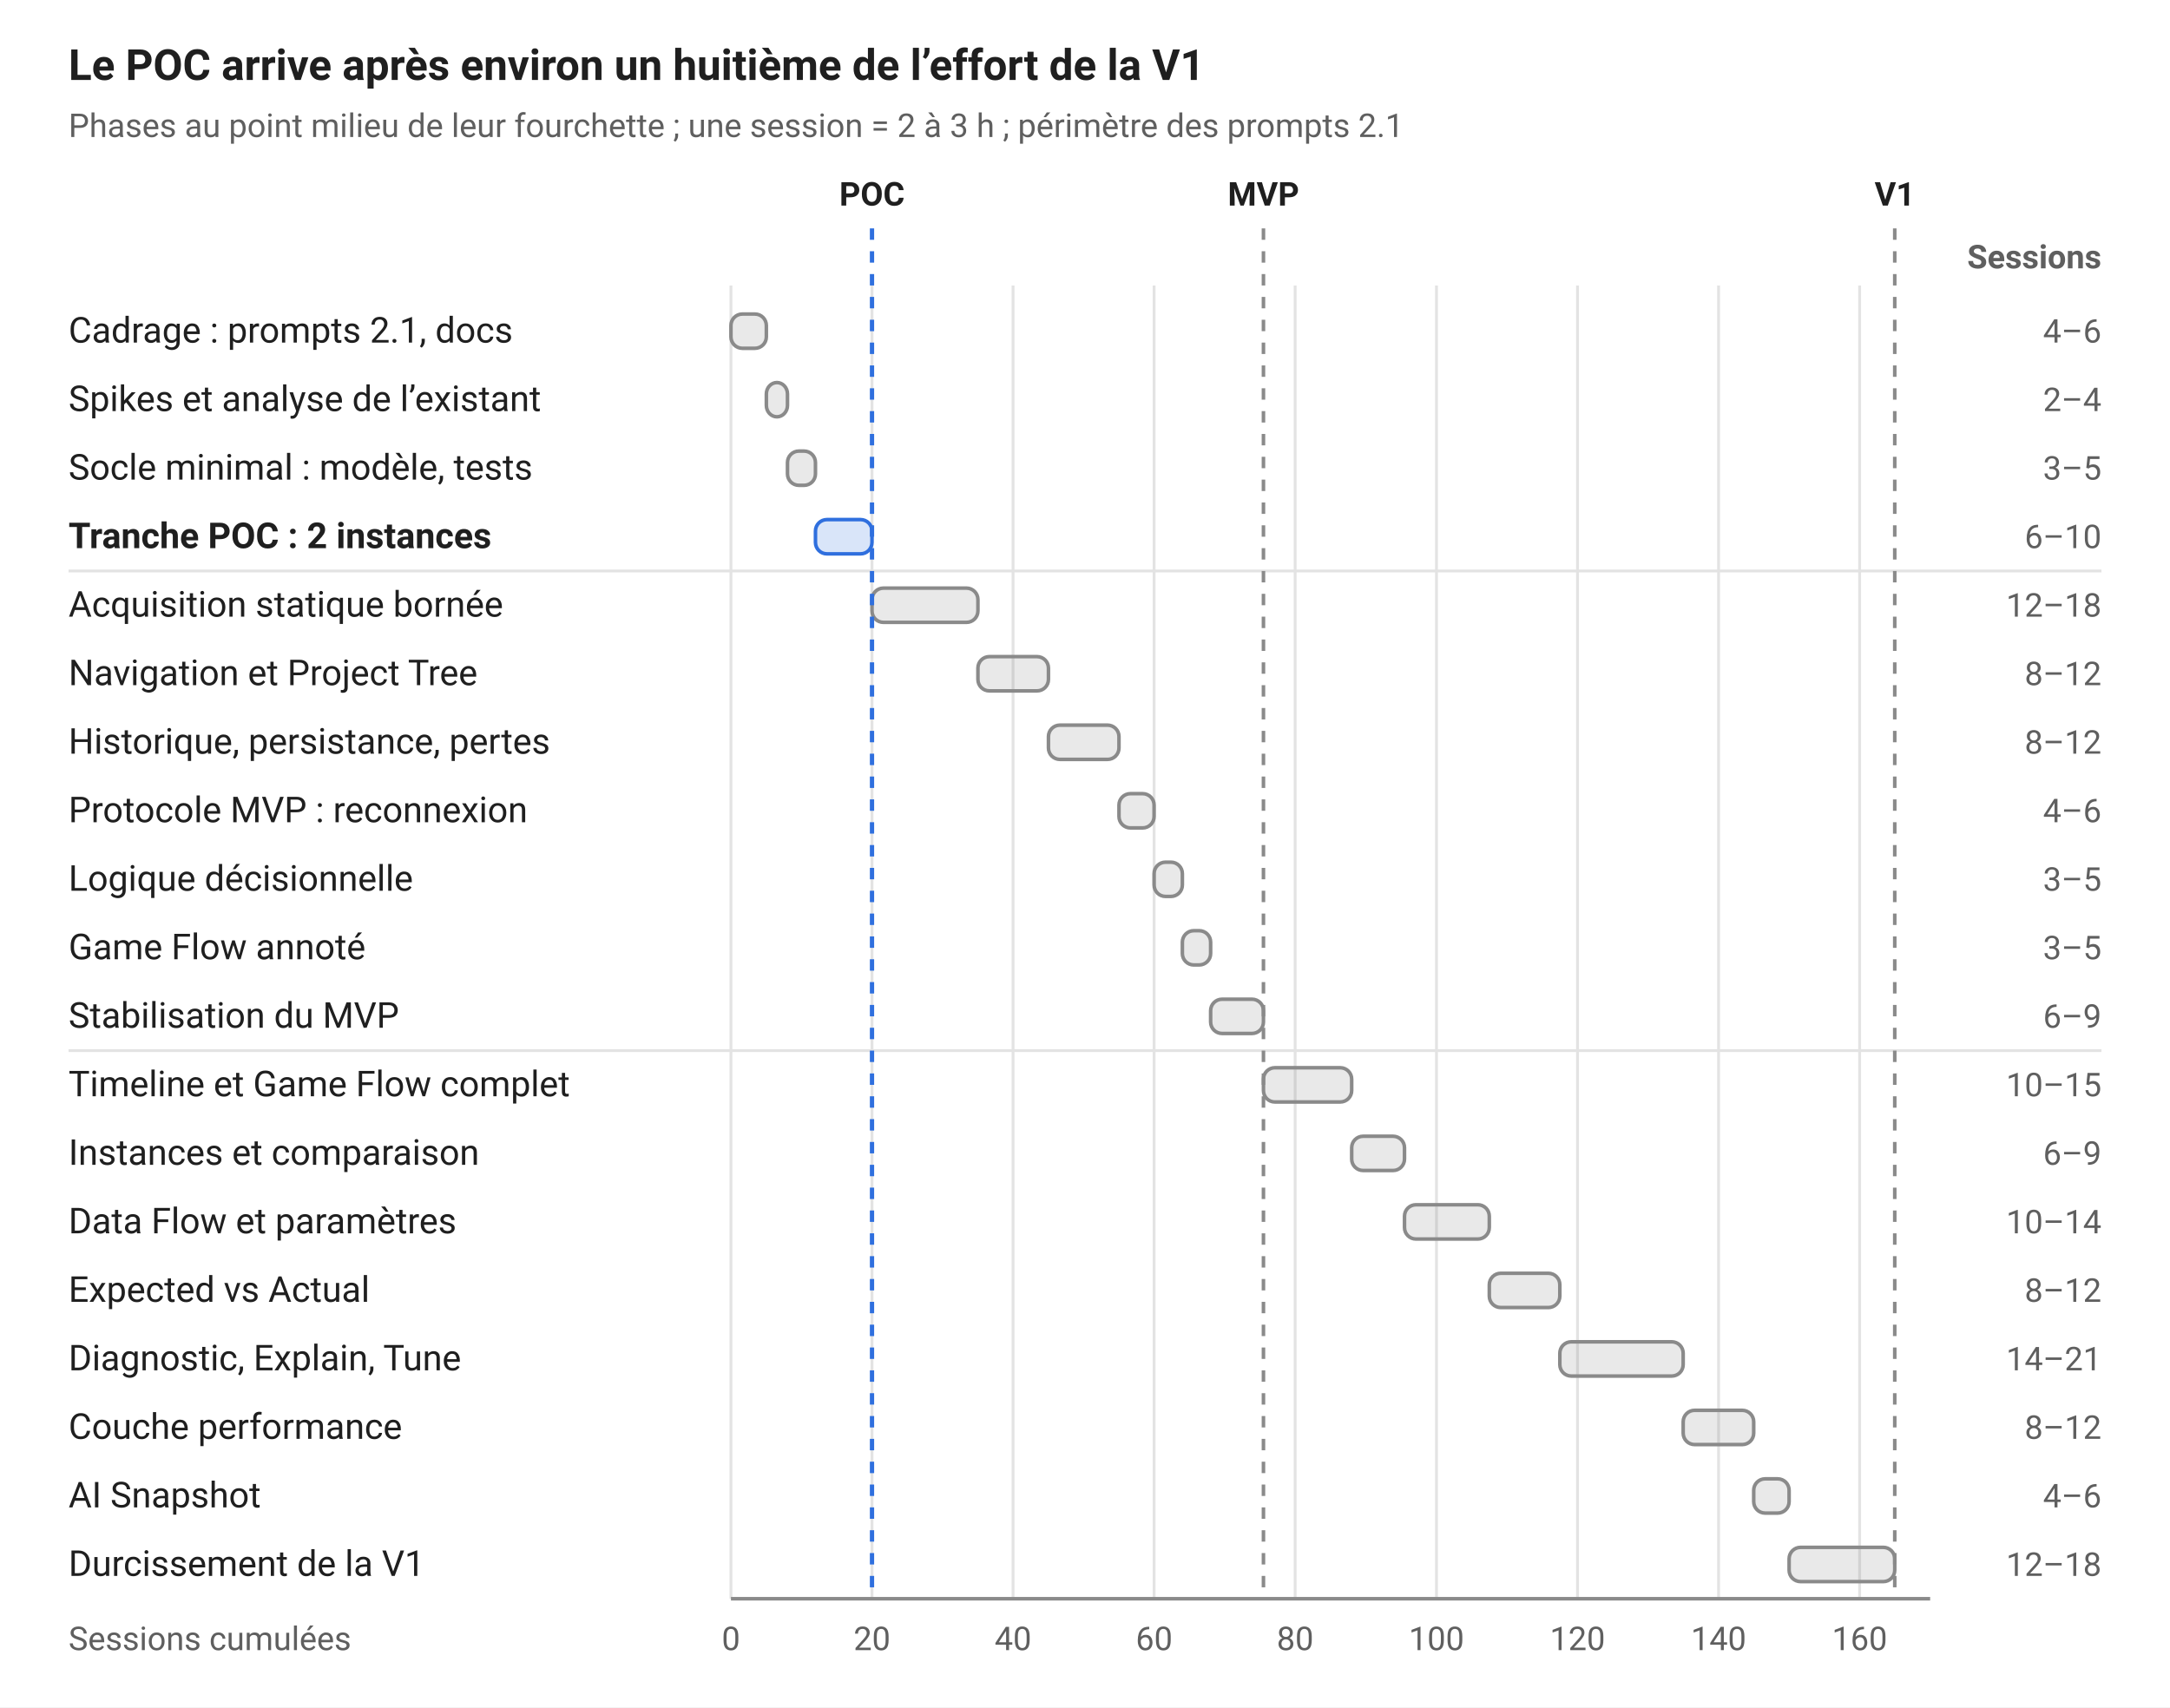
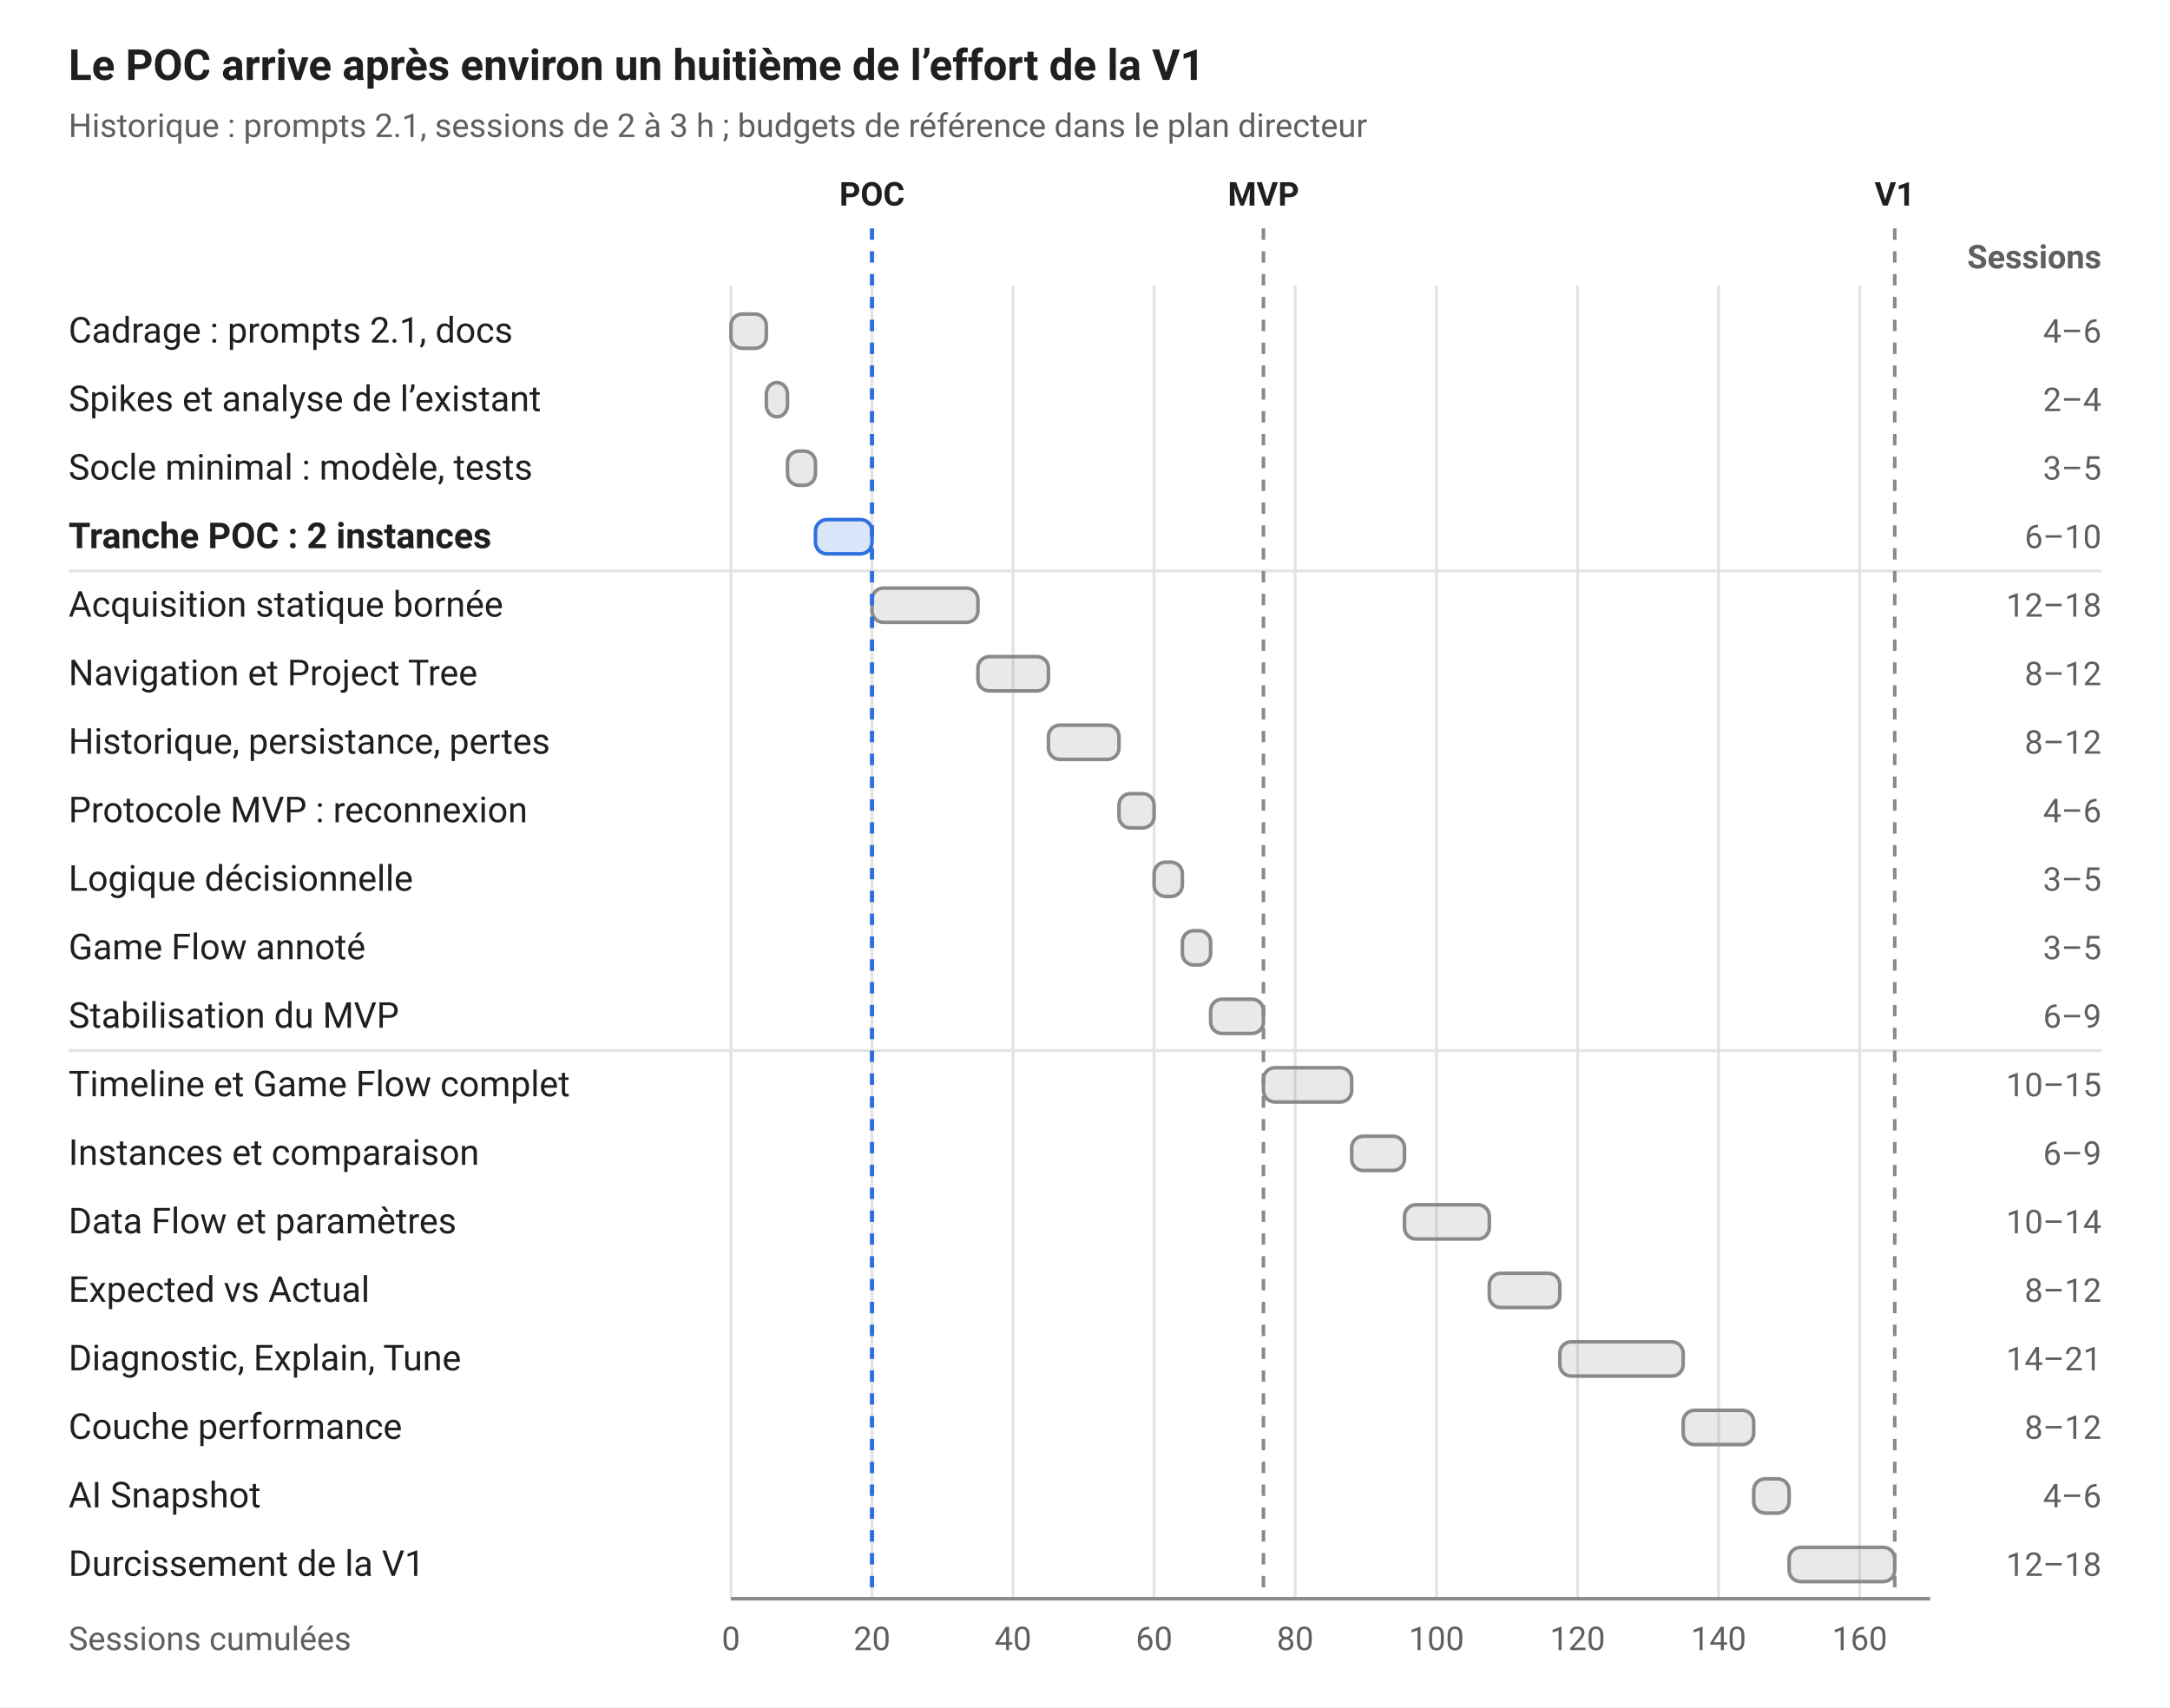
<svg xmlns="http://www.w3.org/2000/svg" viewBox="0 0 760 598" width="760" height="598" font-family="system-ui, -apple-system, 'Segoe UI', Roboto, 'Helvetica Neue', Arial, sans-serif" role="img" aria-label="Le POC arrive après environ un huitième de l’effort de la V1">
  <rect width="760" height="598" fill="#ffffff" />
  <text x="24" y="28" font-size="15" fill="#1f1f1f" font-weight="600">Le POC arrive après environ un huitième de l’effort de la V1</text>
-   <text x="24" y="48" font-size="11.5" fill="#5f5f5f">Phases au point milieu de leur fourchette ; une session = 2 à 3 h ; périmètre des prompts 2.1</text>
+   <text x="24" y="48" font-size="11.5" fill="#5f5f5f">Historique : prompts 2.1, sessions de 2 à 3 h ; budgets de référence dans le plan directeur</text>
  <line x1="256.0" x2="256.0" y1="100" y2="560" stroke="#e3e3e3" />
  <text x="256.0" y="578" font-size="11.5" fill="#5f5f5f" text-anchor="middle">0</text>
  <line x1="305.4" x2="305.4" y1="100" y2="560" stroke="#e3e3e3" />
  <text x="305.4" y="578" font-size="11.5" fill="#5f5f5f" text-anchor="middle">20</text>
  <line x1="354.8" x2="354.8" y1="100" y2="560" stroke="#e3e3e3" />
  <text x="354.8" y="578" font-size="11.5" fill="#5f5f5f" text-anchor="middle">40</text>
  <line x1="404.2" x2="404.2" y1="100" y2="560" stroke="#e3e3e3" />
  <text x="404.2" y="578" font-size="11.5" fill="#5f5f5f" text-anchor="middle">60</text>
  <line x1="453.6" x2="453.6" y1="100" y2="560" stroke="#e3e3e3" />
  <text x="453.6" y="578" font-size="11.5" fill="#5f5f5f" text-anchor="middle">80</text>
  <line x1="503.1" x2="503.1" y1="100" y2="560" stroke="#e3e3e3" />
  <text x="503.1" y="578" font-size="11.5" fill="#5f5f5f" text-anchor="middle">100</text>
  <line x1="552.5" x2="552.5" y1="100" y2="560" stroke="#e3e3e3" />
  <text x="552.5" y="578" font-size="11.5" fill="#5f5f5f" text-anchor="middle">120</text>
  <line x1="601.9" x2="601.9" y1="100" y2="560" stroke="#e3e3e3" />
  <text x="601.9" y="578" font-size="11.5" fill="#5f5f5f" text-anchor="middle">140</text>
  <line x1="651.3" x2="651.3" y1="100" y2="560" stroke="#e3e3e3" />
  <text x="651.3" y="578" font-size="11.5" fill="#5f5f5f" text-anchor="middle">160</text>
  <line x1="256" x2="676" y1="560" y2="560" stroke="#8a8a8a" stroke-width="1.25" />
  <line x1="24" x2="736" y1="200" y2="200" stroke="#e3e3e3" />
  <line x1="24" x2="736" y1="368" y2="368" stroke="#e3e3e3" />
  <rect x="256.0" y="110" width="12.4" height="12" rx="4" fill="#8a8a8a" fill-opacity="0.18" stroke="#8a8a8a" stroke-width="1.25" />
  <text x="24" y="120" font-size="12.5" fill="#1f1f1f">Cadrage : prompts 2.1, docs</text>
  <text x="736" y="120" font-size="11.5" fill="#5f5f5f" text-anchor="end">4–6</text>
  <rect x="268.4" y="134" width="7.4" height="12" rx="4" fill="#8a8a8a" fill-opacity="0.18" stroke="#8a8a8a" stroke-width="1.25" />
  <text x="24" y="144" font-size="12.5" fill="#1f1f1f">Spikes et analyse de l’existant</text>
  <text x="736" y="144" font-size="11.5" fill="#5f5f5f" text-anchor="end">2–4</text>
  <rect x="275.8" y="158" width="9.8" height="12" rx="4" fill="#8a8a8a" fill-opacity="0.18" stroke="#8a8a8a" stroke-width="1.25" />
  <text x="24" y="168" font-size="12.5" fill="#1f1f1f">Socle minimal : modèle, tests</text>
  <text x="736" y="168" font-size="11.5" fill="#5f5f5f" text-anchor="end">3–5</text>
  <rect x="285.6" y="182" width="19.8" height="12" rx="4" fill="#2f6fde" fill-opacity="0.18" stroke="#2f6fde" stroke-width="1.25" />
  <text x="24" y="192" font-size="12.5" fill="#1f1f1f" font-weight="600">Tranche POC : 2 instances</text>
  <text x="736" y="192" font-size="11.5" fill="#5f5f5f" text-anchor="end">6–10</text>
  <rect x="305.4" y="206" width="37.1" height="12" rx="4" fill="#8a8a8a" fill-opacity="0.18" stroke="#8a8a8a" stroke-width="1.25" />
  <text x="24" y="216" font-size="12.5" fill="#1f1f1f">Acquisition statique bornée</text>
  <text x="736" y="216" font-size="11.5" fill="#5f5f5f" text-anchor="end">12–18</text>
  <rect x="342.5" y="230" width="24.7" height="12" rx="4" fill="#8a8a8a" fill-opacity="0.18" stroke="#8a8a8a" stroke-width="1.25" />
  <text x="24" y="240" font-size="12.5" fill="#1f1f1f">Navigation et Project Tree</text>
  <text x="736" y="240" font-size="11.5" fill="#5f5f5f" text-anchor="end">8–12</text>
  <rect x="367.2" y="254" width="24.7" height="12" rx="4" fill="#8a8a8a" fill-opacity="0.18" stroke="#8a8a8a" stroke-width="1.25" />
  <text x="24" y="264" font-size="12.5" fill="#1f1f1f">Historique, persistance, pertes</text>
  <text x="736" y="264" font-size="11.5" fill="#5f5f5f" text-anchor="end">8–12</text>
  <rect x="391.9" y="278" width="12.3" height="12" rx="4" fill="#8a8a8a" fill-opacity="0.18" stroke="#8a8a8a" stroke-width="1.25" />
  <text x="24" y="288" font-size="12.5" fill="#1f1f1f">Protocole MVP : reconnexion</text>
  <text x="736" y="288" font-size="11.5" fill="#5f5f5f" text-anchor="end">4–6</text>
  <rect x="404.2" y="302" width="9.9" height="12" rx="4" fill="#8a8a8a" fill-opacity="0.18" stroke="#8a8a8a" stroke-width="1.25" />
  <text x="24" y="312" font-size="12.5" fill="#1f1f1f">Logique décisionnelle</text>
  <text x="736" y="312" font-size="11.5" fill="#5f5f5f" text-anchor="end">3–5</text>
  <rect x="414.1" y="326" width="9.9" height="12" rx="4" fill="#8a8a8a" fill-opacity="0.18" stroke="#8a8a8a" stroke-width="1.25" />
  <text x="24" y="336" font-size="12.5" fill="#1f1f1f">Game Flow annoté</text>
  <text x="736" y="336" font-size="11.5" fill="#5f5f5f" text-anchor="end">3–5</text>
  <rect x="424.0" y="350" width="18.5" height="12" rx="4" fill="#8a8a8a" fill-opacity="0.18" stroke="#8a8a8a" stroke-width="1.25" />
  <text x="24" y="360" font-size="12.5" fill="#1f1f1f">Stabilisation du MVP</text>
  <text x="736" y="360" font-size="11.5" fill="#5f5f5f" text-anchor="end">6–9</text>
  <rect x="442.5" y="374" width="30.9" height="12" rx="4" fill="#8a8a8a" fill-opacity="0.18" stroke="#8a8a8a" stroke-width="1.25" />
  <text x="24" y="384" font-size="12.5" fill="#1f1f1f">Timeline et Game Flow complet</text>
  <text x="736" y="384" font-size="11.5" fill="#5f5f5f" text-anchor="end">10–15</text>
  <rect x="473.4" y="398" width="18.5" height="12" rx="4" fill="#8a8a8a" fill-opacity="0.18" stroke="#8a8a8a" stroke-width="1.25" />
  <text x="24" y="408" font-size="12.5" fill="#1f1f1f">Instances et comparaison</text>
  <text x="736" y="408" font-size="11.5" fill="#5f5f5f" text-anchor="end">6–9</text>
  <rect x="491.9" y="422" width="29.7" height="12" rx="4" fill="#8a8a8a" fill-opacity="0.18" stroke="#8a8a8a" stroke-width="1.25" />
  <text x="24" y="432" font-size="12.5" fill="#1f1f1f">Data Flow et paramètres</text>
  <text x="736" y="432" font-size="11.5" fill="#5f5f5f" text-anchor="end">10–14</text>
  <rect x="521.6" y="446" width="24.7" height="12" rx="4" fill="#8a8a8a" fill-opacity="0.18" stroke="#8a8a8a" stroke-width="1.25" />
  <text x="24" y="456" font-size="12.5" fill="#1f1f1f">Expected vs Actual</text>
  <text x="736" y="456" font-size="11.5" fill="#5f5f5f" text-anchor="end">8–12</text>
  <rect x="546.3" y="470" width="43.2" height="12" rx="4" fill="#8a8a8a" fill-opacity="0.18" stroke="#8a8a8a" stroke-width="1.25" />
  <text x="24" y="480" font-size="12.5" fill="#1f1f1f">Diagnostic, Explain, Tune</text>
  <text x="736" y="480" font-size="11.5" fill="#5f5f5f" text-anchor="end">14–21</text>
  <rect x="589.5" y="494" width="24.7" height="12" rx="4" fill="#8a8a8a" fill-opacity="0.18" stroke="#8a8a8a" stroke-width="1.25" />
  <text x="24" y="504" font-size="12.5" fill="#1f1f1f">Couche performance</text>
  <text x="736" y="504" font-size="11.5" fill="#5f5f5f" text-anchor="end">8–12</text>
  <rect x="614.2" y="518" width="12.4" height="12" rx="4" fill="#8a8a8a" fill-opacity="0.18" stroke="#8a8a8a" stroke-width="1.25" />
  <text x="24" y="528" font-size="12.5" fill="#1f1f1f">AI Snapshot</text>
  <text x="736" y="528" font-size="11.5" fill="#5f5f5f" text-anchor="end">4–6</text>
  <rect x="626.6" y="542" width="37.0" height="12" rx="4" fill="#8a8a8a" fill-opacity="0.18" stroke="#8a8a8a" stroke-width="1.25" />
  <text x="24" y="552" font-size="12.5" fill="#1f1f1f">Durcissement de la V1</text>
  <text x="736" y="552" font-size="11.5" fill="#5f5f5f" text-anchor="end">12–18</text>
  <line x1="305.4" x2="305.4" y1="80" y2="560" stroke="#2f6fde" stroke-width="1.5" stroke-dasharray="4 4" />
  <text x="305.4" y="72" font-size="11.5" fill="#1f1f1f" font-weight="600" text-anchor="middle">POC</text>
  <line x1="442.5" x2="442.5" y1="80" y2="560" stroke="#8a8a8a" stroke-width="1.25" stroke-dasharray="4 4" />
  <text x="442.5" y="72" font-size="11.5" fill="#1f1f1f" font-weight="600" text-anchor="middle">MVP</text>
  <line x1="663.6" x2="663.6" y1="80" y2="560" stroke="#8a8a8a" stroke-width="1.25" stroke-dasharray="4 4" />
  <text x="663.6" y="72" font-size="11.5" fill="#1f1f1f" font-weight="600" text-anchor="middle">V1</text>
  <text x="736" y="94" font-size="11.5" fill="#5f5f5f" font-weight="600" text-anchor="end">Sessions</text>
  <text x="24" y="578" font-size="11.5" fill="#5f5f5f">Sessions cumulées</text>
</svg>
